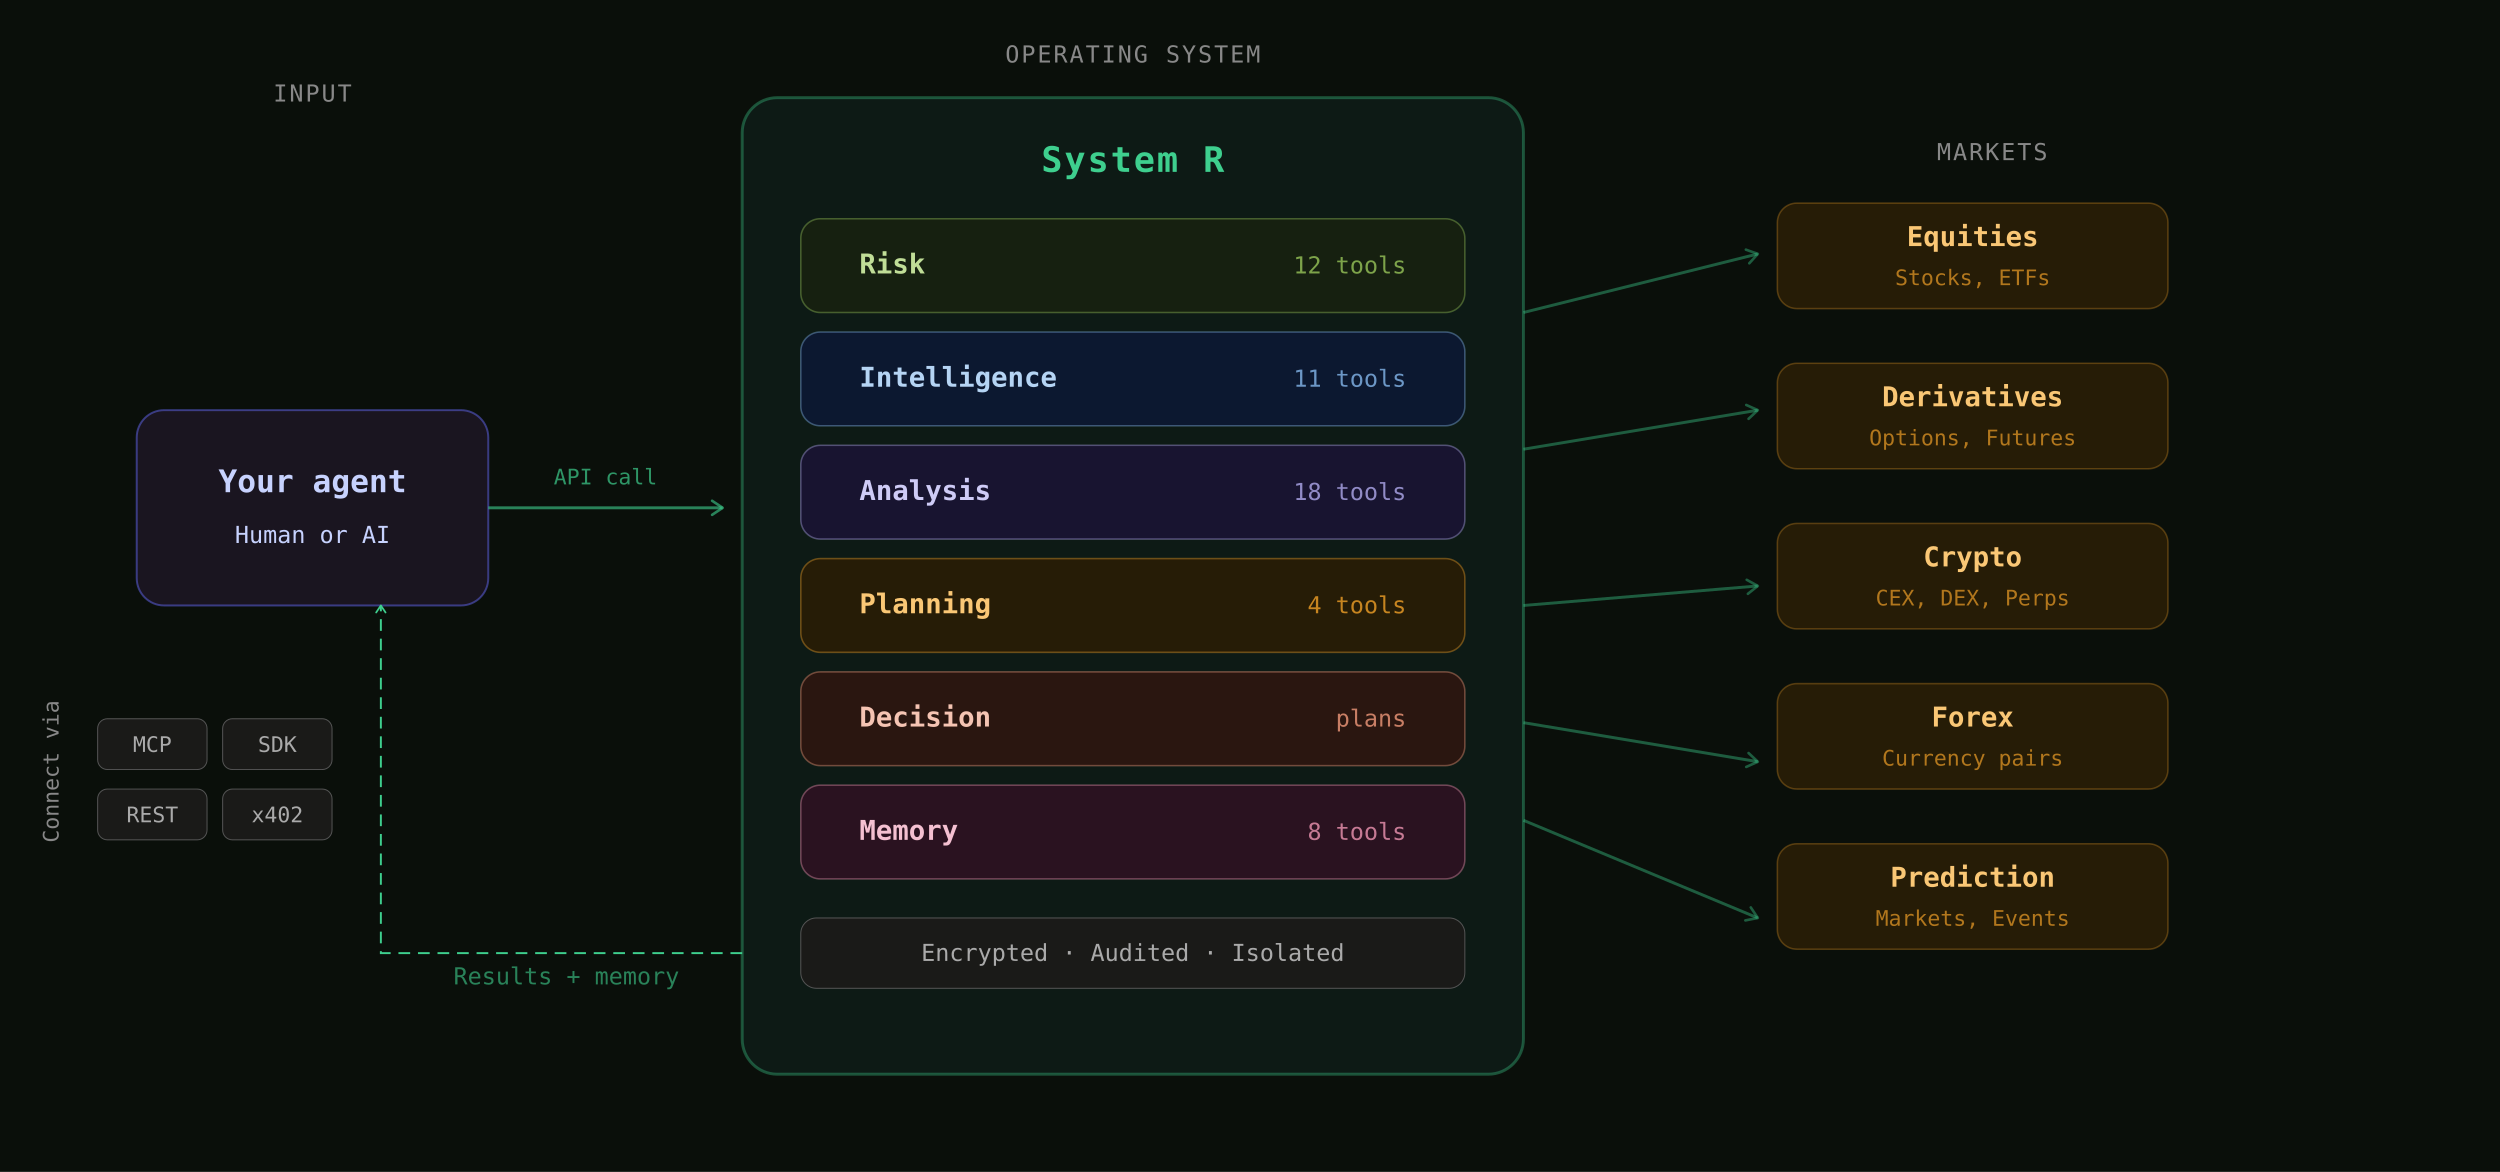
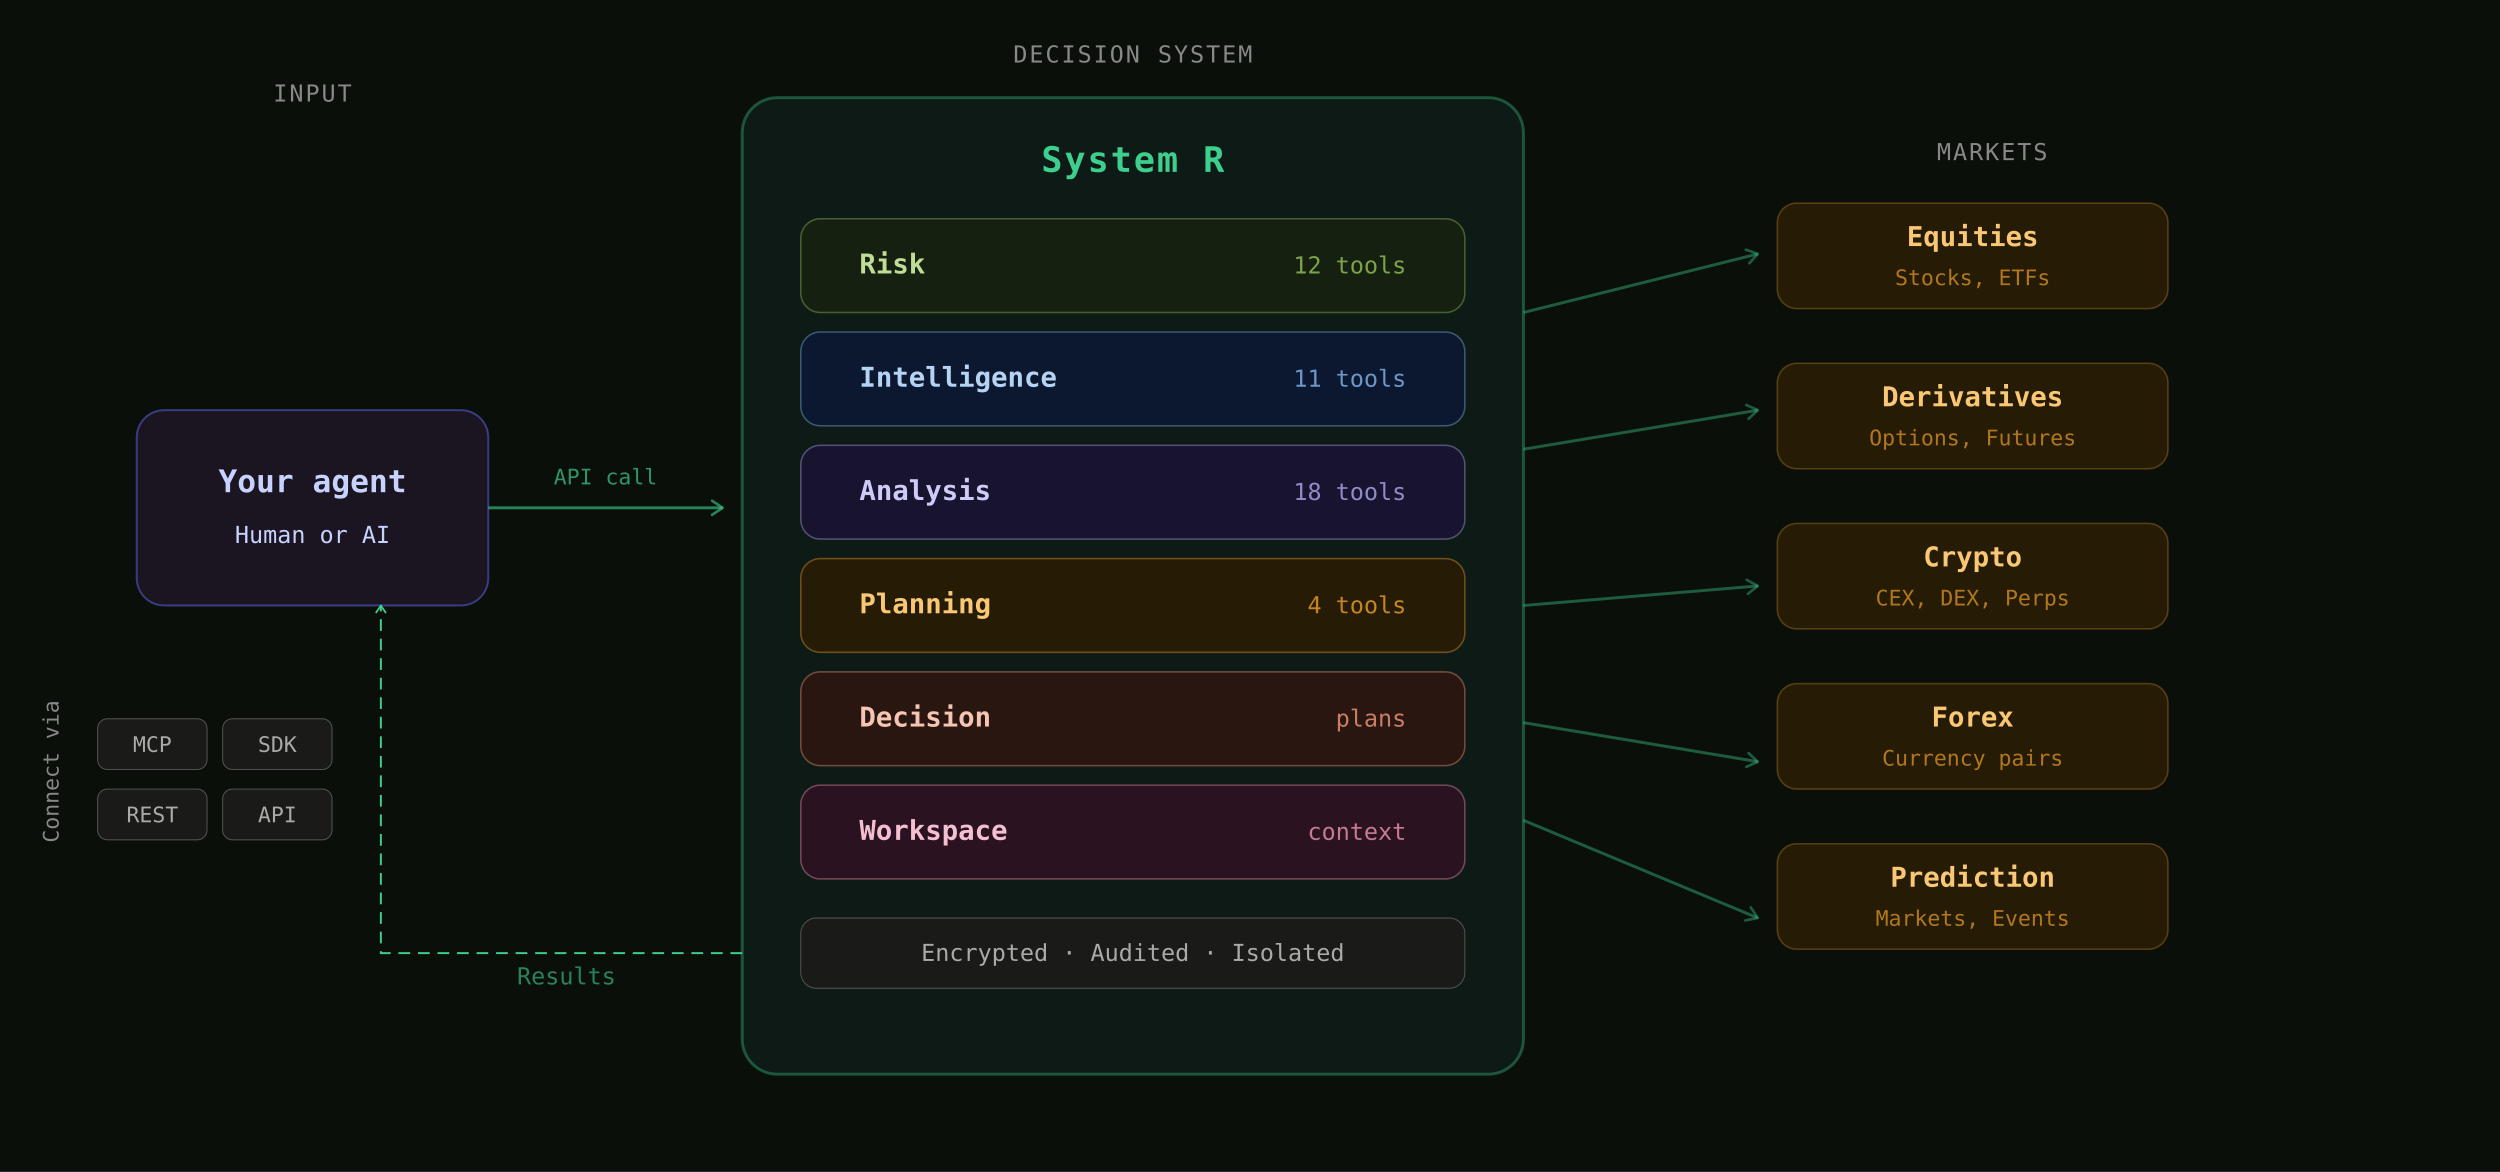
<svg xmlns="http://www.w3.org/2000/svg" viewBox="0 0 1280 600" width="1280" height="600">
  <defs>
    <marker id="arrow" viewBox="0 0 10 10" refX="8" refY="5" markerWidth="6" markerHeight="6" orient="auto-start-reverse">
      <path d="M2 1L8 5L2 9" fill="none" stroke="context-stroke" stroke-width="1.5" stroke-linecap="round" stroke-linejoin="round" />
    </marker>
    <marker id="arrow-dash" viewBox="0 0 10 10" refX="8" refY="5" markerWidth="6" markerHeight="6" orient="auto-start-reverse">
      <path d="M2 1L8 5L2 9" fill="none" stroke="#3ECF8E" stroke-width="1.5" stroke-linecap="round" stroke-linejoin="round" />
    </marker>
  </defs>
  <rect width="1280" height="600" fill="#0A0F0A" />
  <text x="160" y="52" text-anchor="middle" font-family="'JetBrains Mono', ui-monospace, SFMono-Regular, monospace" font-size="12" font-weight="400" fill="#888" letter-spacing="1">INPUT</text>
  <rect x="70" y="210" width="180" height="100" rx="14" fill="#1A1520" stroke="#6366F1" stroke-opacity="0.5" stroke-width="1" />
  <text x="160" y="252" text-anchor="middle" font-family="'JetBrains Mono', ui-monospace, monospace" font-size="16" font-weight="600" fill="#C7D2FE">Your agent</text>
  <text x="160" y="278" text-anchor="middle" font-family="'JetBrains Mono', ui-monospace, monospace" font-size="12" fill="#C7D2FE">Human or AI</text>
  <text x="30" y="395" text-anchor="middle" font-family="'JetBrains Mono', ui-monospace, monospace" font-size="11" fill="#888" transform="rotate(-90 30 395)">Connect via</text>
  <rect x="50" y="368" width="56" height="26" rx="5" fill="#1A1A18" stroke="#555" stroke-width="0.5" />
  <text x="78" y="385" text-anchor="middle" font-family="'JetBrains Mono', ui-monospace, monospace" font-size="11" fill="#AAA">MCP</text>
  <rect x="114" y="368" width="56" height="26" rx="5" fill="#1A1A18" stroke="#555" stroke-width="0.5" />
  <text x="142" y="385" text-anchor="middle" font-family="'JetBrains Mono', ui-monospace, monospace" font-size="11" fill="#AAA">SDK</text>
  <rect x="50" y="404" width="56" height="26" rx="5" fill="#1A1A18" stroke="#555" stroke-width="0.5" />
  <text x="78" y="421" text-anchor="middle" font-family="'JetBrains Mono', ui-monospace, monospace" font-size="11" fill="#AAA">REST</text>
  <rect x="114" y="404" width="56" height="26" rx="5" fill="#1A1A18" stroke="#555" stroke-width="0.5" />
-   <text x="142" y="421" text-anchor="middle" font-family="'JetBrains Mono', ui-monospace, monospace" font-size="11" fill="#AAA">x402</text>
+   <text x="142" y="421" text-anchor="middle" font-family="'JetBrains Mono', ui-monospace, monospace" font-size="11" fill="#AAA">API</text>
  <line x1="250" y1="260" x2="370" y2="260" stroke="#3ECF8E" stroke-opacity="0.6" stroke-width="1.5" marker-end="url(#arrow)" />
  <text x="310" y="248" text-anchor="middle" font-family="'JetBrains Mono', ui-monospace, monospace" font-size="11" fill="#3ECF8E" fill-opacity="0.7">API call</text>
-   <text x="580" y="32" text-anchor="middle" font-family="'JetBrains Mono', ui-monospace, monospace" font-size="12" font-weight="400" fill="#888" letter-spacing="1">OPERATING SYSTEM</text>
+   <text x="580" y="32" text-anchor="middle" font-family="'JetBrains Mono', ui-monospace, monospace" font-size="12" font-weight="400" fill="#888" letter-spacing="1">DECISION SYSTEM</text>
  <rect x="380" y="50" width="400" height="500" rx="18" fill="#0D1A15" stroke="#3ECF8E" stroke-opacity="0.35" stroke-width="1.5" />
  <text x="580" y="88" text-anchor="middle" font-family="'JetBrains Mono', ui-monospace, monospace" font-size="18" font-weight="700" fill="#3ECF8E" letter-spacing="1">System R</text>
  <rect x="410" y="112" width="340" height="48" rx="10" fill="#162010" stroke="#97C459" stroke-opacity="0.4" stroke-width="0.8" />
  <text x="440" y="140" font-family="'JetBrains Mono', ui-monospace, monospace" font-size="14" font-weight="600" fill="#C0DD97">Risk</text>
  <text x="720" y="140" text-anchor="end" font-family="'JetBrains Mono', ui-monospace, monospace" font-size="12" fill="#97C459" fill-opacity="0.8">12 tools</text>
  <rect x="410" y="170" width="340" height="48" rx="10" fill="#0C1830" stroke="#85B7EB" stroke-opacity="0.4" stroke-width="0.8" />
  <text x="440" y="198" font-family="'JetBrains Mono', ui-monospace, monospace" font-size="14" font-weight="600" fill="#B5D4F4">Intelligence</text>
  <text x="720" y="198" text-anchor="end" font-family="'JetBrains Mono', ui-monospace, monospace" font-size="12" fill="#85B7EB" fill-opacity="0.8">11 tools</text>
  <rect x="410" y="228" width="340" height="48" rx="10" fill="#181430" stroke="#AFA9EC" stroke-opacity="0.4" stroke-width="0.8" />
  <text x="440" y="256" font-family="'JetBrains Mono', ui-monospace, monospace" font-size="14" font-weight="600" fill="#CECBF6">Analysis</text>
  <text x="720" y="256" text-anchor="end" font-family="'JetBrains Mono', ui-monospace, monospace" font-size="12" fill="#AFA9EC" fill-opacity="0.8">18 tools</text>
  <rect x="410" y="286" width="340" height="48" rx="10" fill="#261C06" stroke="#EF9F27" stroke-opacity="0.4" stroke-width="0.8" />
  <text x="440" y="314" font-family="'JetBrains Mono', ui-monospace, monospace" font-size="14" font-weight="600" fill="#FAC775">Planning</text>
  <text x="720" y="314" text-anchor="end" font-family="'JetBrains Mono', ui-monospace, monospace" font-size="12" fill="#EF9F27" fill-opacity="0.8">4 tools</text>
  <rect x="410" y="344" width="340" height="48" rx="10" fill="#2A1610" stroke="#F0997B" stroke-opacity="0.4" stroke-width="0.8" />
  <text x="440" y="372" font-family="'JetBrains Mono', ui-monospace, monospace" font-size="14" font-weight="600" fill="#F5C4B3">Decision</text>
  <text x="720" y="372" text-anchor="end" font-family="'JetBrains Mono', ui-monospace, monospace" font-size="12" fill="#F0997B" fill-opacity="0.8">plans</text>
  <rect x="410" y="402" width="340" height="48" rx="10" fill="#2A1220" stroke="#ED93B1" stroke-opacity="0.4" stroke-width="0.8" />
-   <text x="440" y="430" font-family="'JetBrains Mono', ui-monospace, monospace" font-size="14" font-weight="600" fill="#F4C0D1">Memory</text>
-   <text x="720" y="430" text-anchor="end" font-family="'JetBrains Mono', ui-monospace, monospace" font-size="12" fill="#ED93B1" fill-opacity="0.8">8 tools</text>
+   <text x="440" y="430" font-family="'JetBrains Mono', ui-monospace, monospace" font-size="14" font-weight="600" fill="#F4C0D1">Workspace</text>
+   <text x="720" y="430" text-anchor="end" font-family="'JetBrains Mono', ui-monospace, monospace" font-size="12" fill="#ED93B1" fill-opacity="0.8">context</text>
  <rect x="410" y="470" width="340" height="36" rx="8" fill="#1A1A18" stroke="#555" stroke-width="0.5" />
  <text x="580" y="492" text-anchor="middle" font-family="'JetBrains Mono', ui-monospace, monospace" font-size="12" fill="#AAA">Encrypted  ·  Audited  ·  Isolated</text>
  <text x="1020" y="82" text-anchor="middle" font-family="'JetBrains Mono', ui-monospace, monospace" font-size="12" font-weight="400" fill="#888" letter-spacing="1">MARKETS</text>
  <line x1="780" y1="160" x2="900" y2="130" stroke="#3ECF8E" stroke-opacity="0.4" stroke-width="1.5" marker-end="url(#arrow)" />
  <line x1="780" y1="230" x2="900" y2="210" stroke="#3ECF8E" stroke-opacity="0.4" stroke-width="1.5" marker-end="url(#arrow)" />
  <line x1="780" y1="310" x2="900" y2="300" stroke="#3ECF8E" stroke-opacity="0.4" stroke-width="1.5" marker-end="url(#arrow)" />
  <line x1="780" y1="370" x2="900" y2="390" stroke="#3ECF8E" stroke-opacity="0.4" stroke-width="1.5" marker-end="url(#arrow)" />
  <line x1="780" y1="420" x2="900" y2="470" stroke="#3ECF8E" stroke-opacity="0.4" stroke-width="1.5" marker-end="url(#arrow)" />
  <rect x="910" y="104" width="200" height="54" rx="10" fill="#261C06" stroke="#EF9F27" stroke-opacity="0.3" stroke-width="0.8" />
  <text x="1010" y="126" text-anchor="middle" font-family="'JetBrains Mono', ui-monospace, monospace" font-size="14" font-weight="600" fill="#FAC775">Equities</text>
  <text x="1010" y="146" text-anchor="middle" font-family="'JetBrains Mono', ui-monospace, monospace" font-size="11" fill="#EF9F27" fill-opacity="0.7">Stocks, ETFs</text>
  <rect x="910" y="186" width="200" height="54" rx="10" fill="#261C06" stroke="#EF9F27" stroke-opacity="0.3" stroke-width="0.8" />
  <text x="1010" y="208" text-anchor="middle" font-family="'JetBrains Mono', ui-monospace, monospace" font-size="14" font-weight="600" fill="#FAC775">Derivatives</text>
  <text x="1010" y="228" text-anchor="middle" font-family="'JetBrains Mono', ui-monospace, monospace" font-size="11" fill="#EF9F27" fill-opacity="0.7">Options, Futures</text>
  <rect x="910" y="268" width="200" height="54" rx="10" fill="#261C06" stroke="#EF9F27" stroke-opacity="0.3" stroke-width="0.8" />
  <text x="1010" y="290" text-anchor="middle" font-family="'JetBrains Mono', ui-monospace, monospace" font-size="14" font-weight="600" fill="#FAC775">Crypto</text>
  <text x="1010" y="310" text-anchor="middle" font-family="'JetBrains Mono', ui-monospace, monospace" font-size="11" fill="#EF9F27" fill-opacity="0.7">CEX, DEX, Perps</text>
  <rect x="910" y="350" width="200" height="54" rx="10" fill="#261C06" stroke="#EF9F27" stroke-opacity="0.3" stroke-width="0.8" />
  <text x="1010" y="372" text-anchor="middle" font-family="'JetBrains Mono', ui-monospace, monospace" font-size="14" font-weight="600" fill="#FAC775">Forex</text>
  <text x="1010" y="392" text-anchor="middle" font-family="'JetBrains Mono', ui-monospace, monospace" font-size="11" fill="#EF9F27" fill-opacity="0.7">Currency pairs</text>
  <rect x="910" y="432" width="200" height="54" rx="10" fill="#261C06" stroke="#EF9F27" stroke-opacity="0.3" stroke-width="0.8" />
  <text x="1010" y="454" text-anchor="middle" font-family="'JetBrains Mono', ui-monospace, monospace" font-size="14" font-weight="600" fill="#FAC775">Prediction</text>
  <text x="1010" y="474" text-anchor="middle" font-family="'JetBrains Mono', ui-monospace, monospace" font-size="11" fill="#EF9F27" fill-opacity="0.7">Markets, Events</text>
  <path d="M380 488 L195 488 L195 310" fill="none" stroke="#3ECF8E" stroke-width="1" stroke-dasharray="6 4" marker-end="url(#arrow-dash)" />
-   <text x="290" y="504" text-anchor="middle" font-family="'JetBrains Mono', ui-monospace, monospace" font-size="12" fill="#3ECF8E" fill-opacity="0.6">Results + memory</text>
+   <text x="290" y="504" text-anchor="middle" font-family="'JetBrains Mono', ui-monospace, monospace" font-size="12" fill="#3ECF8E" fill-opacity="0.6">Results</text>
</svg>
